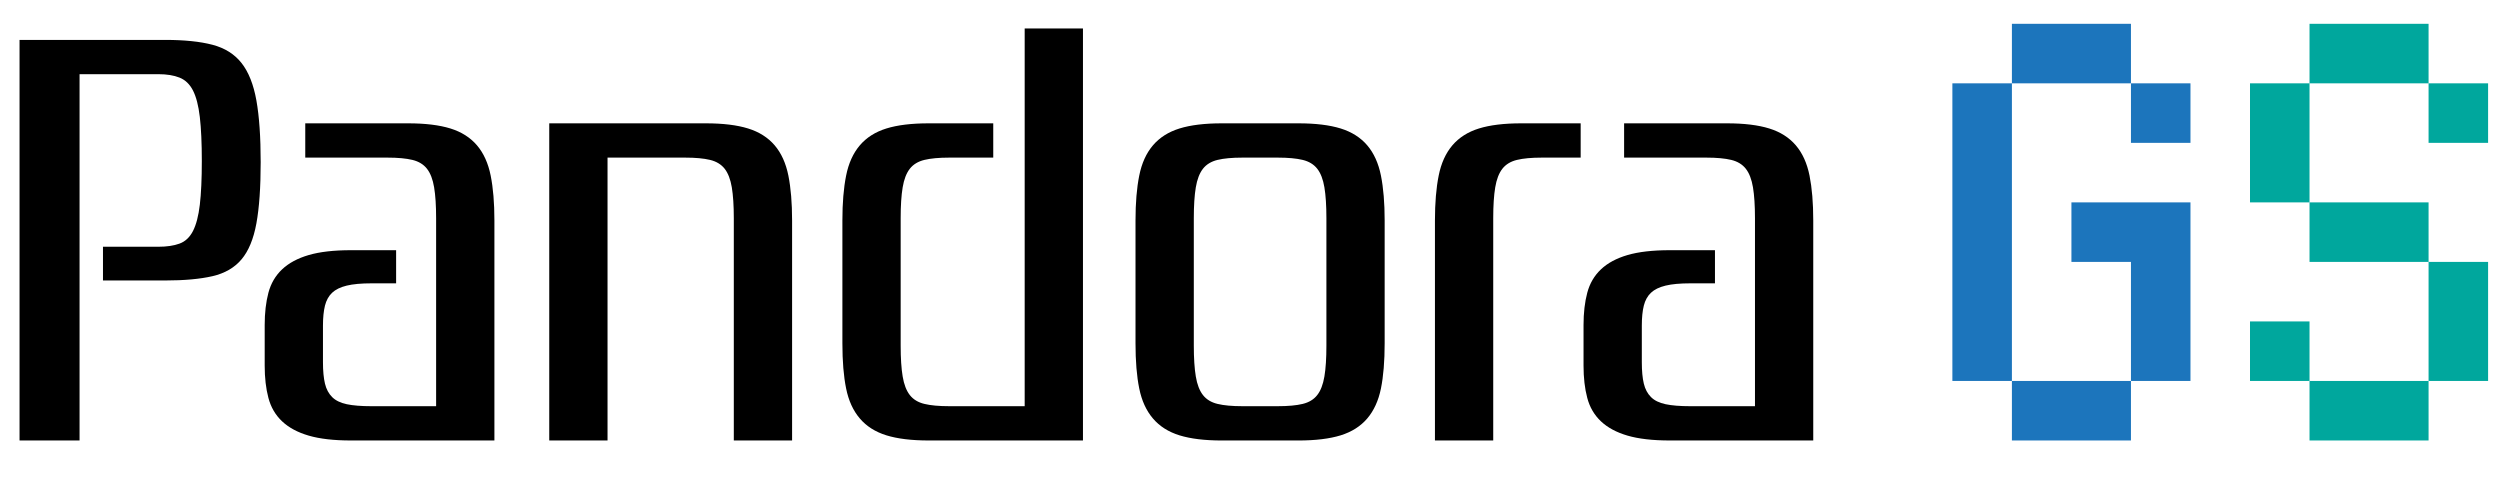
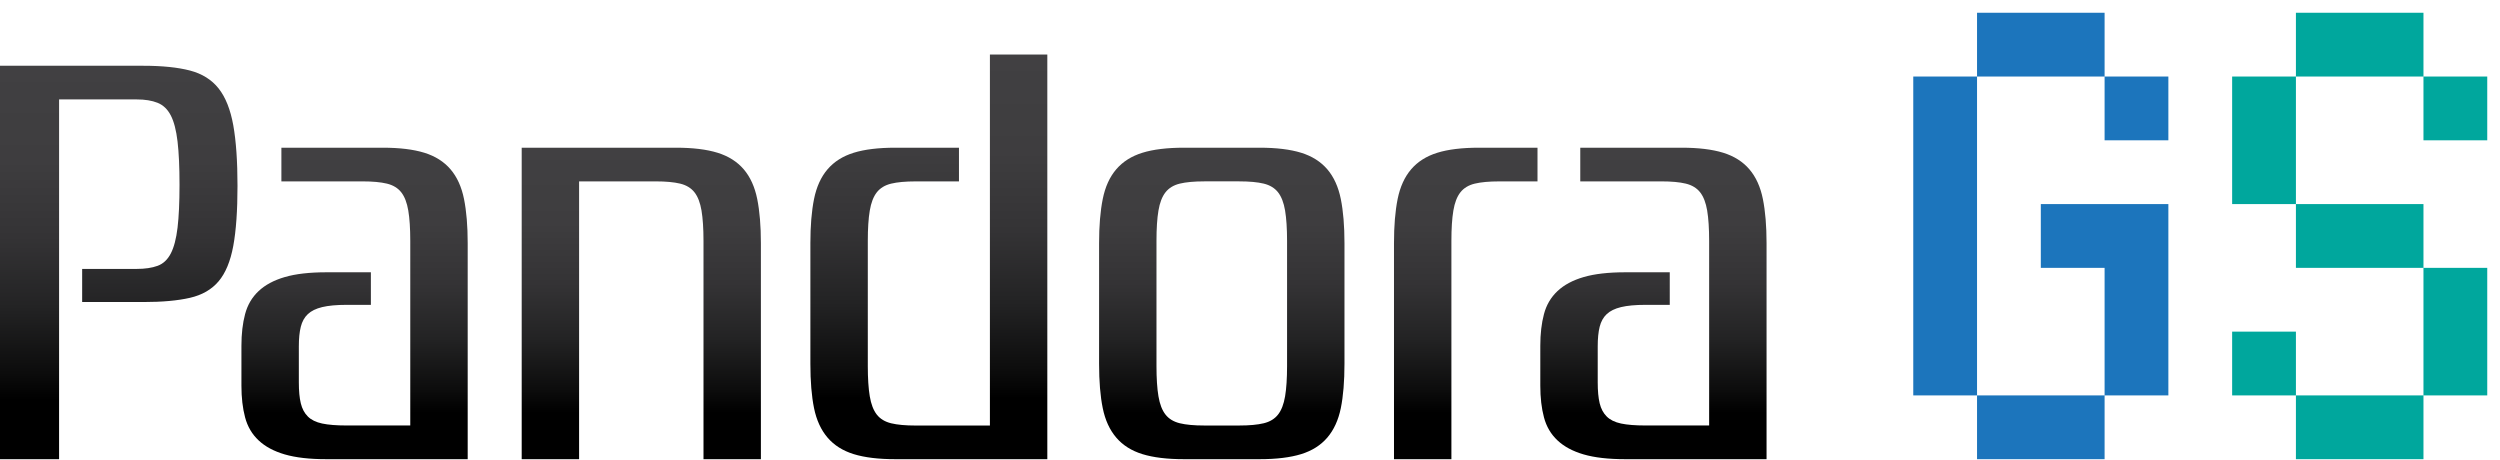
- <svg xmlns="http://www.w3.org/2000/svg" version="1.1" x="0px" y="0px" width="210px" height="40px" viewBox="0 0 210 40" enable-background="new 0 0 210 40" xml:space="preserve" role="img" aria-label="Pandora GS">
+ <svg xmlns="http://www.w3.org/2000/svg" version="1.1" x="0px" y="0px" width="196px" height="36px" viewBox="0 0 196 36" enable-background="new 0 0 196 36" xml:space="preserve" role="img" aria-label="Pandora GS">
  <g>
-     <path d="M21.897,13.624c0,2.112-0.119,3.824-0.359,5.136c-0.24,1.313-0.656,2.32-1.248,3.024s-1.408,1.176-2.447,1.416  c-1.041,0.239-2.361,0.36-3.961,0.36H8.65v-2.833h4.655c0.704,0,1.297-0.088,1.776-0.264c0.479-0.175,0.856-0.528,1.128-1.056  c0.271-0.528,0.464-1.264,0.576-2.208c0.111-0.944,0.168-2.167,0.168-3.672c0-1.503-0.057-2.736-0.168-3.696  c-0.112-0.96-0.305-1.704-0.576-2.232c-0.271-0.528-0.648-0.888-1.128-1.08s-1.072-0.288-1.776-0.288H6.683V37H1.642V3.352h12.24  c1.6,0,2.92,0.136,3.961,0.408c1.039,0.272,1.855,0.785,2.447,1.536c0.592,0.752,1.008,1.8,1.248,3.144  C21.778,9.784,21.897,11.512,21.897,13.624z" />
-     <path d="M33.274,21.016V23.8H31.21c-0.863,0-1.56,0.064-2.088,0.192c-0.527,0.128-0.936,0.328-1.224,0.6  c-0.288,0.272-0.488,0.633-0.601,1.08c-0.111,0.449-0.168,1.008-0.168,1.68v3.072c0,0.736,0.057,1.337,0.168,1.801  c0.112,0.464,0.313,0.84,0.601,1.127c0.288,0.289,0.696,0.488,1.224,0.601c0.528,0.112,1.225,0.168,2.088,0.168h5.424V18.328  c0-1.056-0.056-1.92-0.168-2.592c-0.111-0.672-0.312-1.191-0.6-1.56c-0.287-0.367-0.695-0.616-1.224-0.744  c-0.528-0.127-1.224-0.192-2.089-0.192h-6.911v-2.88h8.64c1.439,0,2.623,0.144,3.553,0.432c0.928,0.288,1.672,0.761,2.231,1.416  c0.56,0.656,0.943,1.504,1.151,2.544c0.209,1.041,0.313,2.296,0.313,3.768V37H29.482c-1.44,0-2.624-0.136-3.552-0.408  c-0.929-0.271-1.673-0.672-2.232-1.199c-0.561-0.529-0.944-1.184-1.152-1.969c-0.208-0.783-0.312-1.688-0.312-2.712v-3.407  c0-1.024,0.104-1.928,0.312-2.713c0.208-0.783,0.592-1.439,1.152-1.968c0.56-0.528,1.304-0.928,2.232-1.2  c0.928-0.271,2.111-0.408,3.552-0.408H33.274z" />
-     <path d="M51.033,13.24V37h-4.896V10.36h13.151c1.44,0,2.624,0.144,3.552,0.432s1.672,0.761,2.232,1.416  c0.56,0.656,0.943,1.504,1.152,2.544c0.207,1.041,0.312,2.296,0.312,3.768V37h-4.896V18.328c0-1.056-0.057-1.92-0.168-2.592  c-0.113-0.672-0.313-1.191-0.6-1.56c-0.289-0.367-0.697-0.616-1.225-0.744c-0.528-0.127-1.225-0.192-2.088-0.192H51.033z" />
-     <path d="M79.737,13.24c-0.864,0-1.561,0.064-2.088,0.192c-0.528,0.128-0.937,0.376-1.225,0.744c-0.287,0.369-0.488,0.888-0.6,1.56  c-0.113,0.672-0.168,1.536-0.168,2.592v10.704c0,1.056,0.055,1.92,0.168,2.592c0.111,0.672,0.313,1.192,0.6,1.56  c0.288,0.369,0.696,0.617,1.225,0.744c0.527,0.129,1.224,0.192,2.088,0.192h6.336V2.392h4.896V37H78.009  c-1.439,0-2.624-0.145-3.552-0.432c-0.929-0.289-1.673-0.76-2.231-1.416c-0.561-0.656-0.945-1.496-1.152-2.521  c-0.209-1.023-0.313-2.287-0.313-3.792V18.52c0-1.472,0.104-2.728,0.313-3.768c0.207-1.04,0.592-1.888,1.152-2.544  c0.559-0.655,1.303-1.128,2.231-1.416c0.928-0.288,2.112-0.432,3.552-0.432h5.424v2.88H79.737z" />
-     <path d="M109.063,10.36c1.441,0,2.624,0.144,3.553,0.432c0.928,0.288,1.672,0.761,2.232,1.416c0.559,0.656,0.943,1.504,1.151,2.544  c0.208,1.041,0.312,2.296,0.312,3.768v10.32c0,1.505-0.104,2.769-0.312,3.792c-0.208,1.024-0.593,1.864-1.151,2.521  c-0.561,0.656-1.305,1.127-2.232,1.416c-0.929,0.287-2.111,0.432-3.553,0.432h-6.432c-1.439,0-2.624-0.145-3.552-0.432  c-0.929-0.289-1.673-0.76-2.231-1.416c-0.561-0.656-0.945-1.496-1.152-2.521c-0.209-1.023-0.313-2.287-0.313-3.792V18.52  c0-1.472,0.104-2.728,0.313-3.768c0.207-1.04,0.592-1.888,1.152-2.544c0.559-0.655,1.303-1.128,2.231-1.416  c0.928-0.288,2.112-0.432,3.552-0.432H109.063z M100.28,29.032c0,1.056,0.055,1.92,0.168,2.592c0.111,0.672,0.313,1.192,0.6,1.56  c0.288,0.369,0.696,0.617,1.225,0.744c0.527,0.129,1.224,0.192,2.088,0.192h2.976c0.864,0,1.56-0.063,2.089-0.192  c0.527-0.127,0.936-0.375,1.223-0.744c0.289-0.367,0.488-0.888,0.601-1.56s0.168-1.536,0.168-2.592V18.328  c0-1.056-0.056-1.92-0.168-2.592c-0.112-0.672-0.312-1.191-0.601-1.56c-0.287-0.367-0.695-0.616-1.223-0.744  c-0.529-0.127-1.225-0.192-2.089-0.192h-2.976c-0.864,0-1.561,0.064-2.088,0.192c-0.528,0.128-0.937,0.376-1.225,0.744  c-0.287,0.369-0.488,0.888-0.6,1.56c-0.113,0.672-0.168,1.536-0.168,2.592V29.032z" />
-     <path d="M120.849,14.752c0.207-1.04,0.592-1.888,1.151-2.544c0.56-0.655,1.304-1.128,2.231-1.416s2.113-0.432,3.553-0.432h4.992  v2.88h-3.264c-0.865,0-1.561,0.064-2.088,0.192c-0.529,0.128-0.937,0.376-1.225,0.744c-0.288,0.369-0.488,0.888-0.6,1.56  c-0.113,0.672-0.168,1.536-0.168,2.592V37h-4.896V18.52C120.536,17.048,120.64,15.792,120.849,14.752z" />
-     <path d="M144.057,21.016V23.8h-2.063c-0.865,0-1.561,0.064-2.088,0.192c-0.529,0.128-0.937,0.328-1.225,0.6  c-0.288,0.272-0.488,0.633-0.6,1.08c-0.113,0.449-0.168,1.008-0.168,1.68v3.072c0,0.736,0.055,1.337,0.168,1.801  c0.111,0.464,0.312,0.84,0.6,1.127c0.288,0.289,0.695,0.488,1.225,0.601c0.527,0.112,1.223,0.168,2.088,0.168h5.424V18.328  c0-1.056-0.057-1.92-0.168-2.592c-0.113-0.672-0.313-1.191-0.601-1.56c-0.288-0.367-0.696-0.616-1.224-0.744  c-0.528-0.127-1.225-0.192-2.088-0.192h-6.912v-2.88h8.64c1.44,0,2.624,0.144,3.552,0.432s1.672,0.761,2.232,1.416  c0.56,0.656,0.943,1.504,1.152,2.544c0.207,1.041,0.312,2.296,0.312,3.768V37h-12.048c-1.439,0-2.625-0.136-3.553-0.408  c-0.928-0.271-1.672-0.672-2.231-1.199c-0.56-0.529-0.944-1.184-1.151-1.969c-0.209-0.783-0.313-1.688-0.313-2.712v-3.407  c0-1.024,0.104-1.928,0.313-2.713c0.207-0.783,0.592-1.439,1.151-1.968s1.304-0.928,2.231-1.2c0.928-0.271,2.113-0.408,3.553-0.408  H144.057z" />
-     <path fill="#1C75BC" d="M179,12V7h-10v25h10V22h-5v-5h10v15h-5v5h-10v-5h-5V7h5V2h10v5h5v5H179z" />
-     <path fill="#00A79D" d="M189,27h5v5h10V22h-10v-5h-5V7h5V2h10v5h5v5h-5V7h-10v10h10v5h5v10h-5v5h-10v-5h-5V27z" />
+     <linearGradient id="SVGID_1_" gradientUnits="userSpaceOnUse" x1="9.31" y1="36" x2="9.31" y2="5.157">
+       <stop offset="0.15" style="stop-color:#000000" />
+       <stop offset="0.22" style="stop-color:#0C0C0C" />
+       <stop offset="0.387" style="stop-color:#232324" />
+       <stop offset="0.564" style="stop-color:#343335" />
+       <stop offset="0.758" style="stop-color:#3E3D3F" />
+       <stop offset="1" style="stop-color:#414042" />
+     </linearGradient>
+     <path fill="url(#SVGID_1_)" d="M18.62,14.572c0,1.936-0.11,3.506-0.331,4.707c-0.222,1.203-0.604,2.128-1.148,2.772 c-0.544,0.646-1.294,1.078-2.25,1.298c-0.956,0.221-2.17,0.33-3.64,0.33h-4.81v-2.596h4.28c0.647,0,1.191-0.08,1.633-0.242 c0.44-0.16,0.785-0.484,1.036-0.968c0.25-0.483,0.427-1.159,0.53-2.024c0.103-0.864,0.154-1.986,0.154-3.365 s-0.051-2.508-0.154-3.389c-0.103-0.88-0.28-1.562-0.53-2.046c-0.251-0.483-0.596-0.813-1.036-0.989 c-0.442-0.177-0.986-0.265-1.633-0.265H4.632V36H0V5.156h11.251c1.47,0,2.684,0.125,3.64,0.373c0.956,0.25,1.706,0.72,2.25,1.408 c0.544,0.689,0.926,1.65,1.148,2.883C18.509,11.052,18.62,12.637,18.62,14.572z" />
+     <linearGradient id="SVGID_2_" gradientUnits="userSpaceOnUse" x1="27.797" y1="36" x2="27.797" y2="11.581">
+       <stop offset="0.15" style="stop-color:#000000" />
+       <stop offset="0.22" style="stop-color:#0C0C0C" />
+       <stop offset="0.387" style="stop-color:#232324" />
+       <stop offset="0.564" style="stop-color:#343335" />
+       <stop offset="0.758" style="stop-color:#3E3D3F" />
+       <stop offset="1" style="stop-color:#414042" />
+     </linearGradient>
+     <path fill="url(#SVGID_2_)" d="M29.077,21.348V23.9h-1.898c-0.793,0-1.434,0.059-1.919,0.176c-0.485,0.117-0.86,0.301-1.124,0.55 c-0.266,0.249-0.45,0.579-0.553,0.99c-0.104,0.411-0.154,0.924-0.154,1.54v2.816c0,0.674,0.051,1.225,0.154,1.649 c0.103,0.425,0.287,0.771,0.553,1.034c0.264,0.264,0.639,0.447,1.124,0.55c0.486,0.103,1.126,0.153,1.919,0.153h4.986V18.884 c0-0.968-0.052-1.76-0.155-2.376c-0.104-0.615-0.287-1.092-0.551-1.43c-0.265-0.337-0.64-0.564-1.125-0.682 c-0.486-0.117-1.125-0.176-1.919-0.176h-6.354V11.58h7.942c1.324,0,2.411,0.132,3.265,0.396c0.853,0.264,1.538,0.697,2.052,1.297 c0.514,0.602,0.868,1.38,1.059,2.332c0.192,0.954,0.288,2.105,0.288,3.455V36H25.59c-1.324,0-2.412-0.125-3.265-0.374 c-0.854-0.249-1.537-0.616-2.051-1.101c-0.515-0.483-0.869-1.084-1.059-1.803c-0.192-0.719-0.287-1.547-0.287-2.486v-3.125 c0-0.938,0.095-1.766,0.287-2.485c0.19-0.718,0.543-1.319,1.059-1.804c0.514-0.484,1.198-0.851,2.051-1.1 c0.853-0.25,1.941-0.375,3.265-0.375H29.077z" />
+     <linearGradient id="SVGID_3_" gradientUnits="userSpaceOnUse" x1="50.276" y1="36" x2="50.276" y2="11.581">
+       <stop offset="0.15" style="stop-color:#000000" />
+       <stop offset="0.22" style="stop-color:#0C0C0C" />
+       <stop offset="0.387" style="stop-color:#232324" />
+       <stop offset="0.564" style="stop-color:#343335" />
+       <stop offset="0.758" style="stop-color:#3E3D3F" />
+       <stop offset="1" style="stop-color:#414042" />
+     </linearGradient>
+     <path fill="url(#SVGID_3_)" d="M45.401,14.221V36h-4.5V11.58h12.09c1.324,0,2.411,0.132,3.265,0.396 c0.852,0.264,1.537,0.697,2.052,1.297c0.514,0.602,0.867,1.38,1.059,2.332c0.191,0.954,0.287,2.105,0.287,3.455V36h-4.5V18.884 c0-0.968-0.053-1.76-0.155-2.376c-0.104-0.615-0.287-1.092-0.552-1.43c-0.264-0.337-0.639-0.564-1.124-0.682 c-0.486-0.117-1.126-0.176-1.919-0.176H45.401z" />
+     <linearGradient id="SVGID_4_" gradientUnits="userSpaceOnUse" x1="72.823" y1="36" x2="72.823" y2="4.276">
+       <stop offset="0.15" style="stop-color:#000000" />
+       <stop offset="0.22" style="stop-color:#0C0C0C" />
+       <stop offset="0.387" style="stop-color:#232324" />
+       <stop offset="0.564" style="stop-color:#343335" />
+       <stop offset="0.758" style="stop-color:#3E3D3F" />
+       <stop offset="1" style="stop-color:#414042" />
+     </linearGradient>
+     <path fill="url(#SVGID_4_)" d="M71.786,14.221c-0.795,0-1.435,0.059-1.919,0.176c-0.485,0.117-0.86,0.345-1.126,0.682 c-0.264,0.338-0.448,0.814-0.55,1.43c-0.104,0.616-0.155,1.408-0.155,2.376v9.812c0,0.969,0.051,1.761,0.155,2.377 c0.102,0.615,0.286,1.093,0.55,1.43c0.266,0.338,0.641,0.564,1.126,0.682c0.485,0.118,1.125,0.176,1.919,0.176h5.823V4.275h4.501 V36H70.198c-1.324,0-2.413-0.132-3.266-0.396c-0.853-0.264-1.538-0.695-2.052-1.297c-0.515-0.602-0.868-1.371-1.06-2.311 c-0.191-0.938-0.286-2.098-0.286-3.477v-9.459c0-1.35,0.095-2.501,0.286-3.455c0.192-0.952,0.544-1.73,1.06-2.332 c0.514-0.6,1.199-1.033,2.052-1.297c0.853-0.265,1.942-0.396,3.266-0.396h4.985v2.641H71.786z" />
+     <linearGradient id="SVGID_5_" gradientUnits="userSpaceOnUse" x1="95.788" y1="36" x2="95.788" y2="11.581">
+       <stop offset="0.15" style="stop-color:#000000" />
+       <stop offset="0.22" style="stop-color:#0C0C0C" />
+       <stop offset="0.387" style="stop-color:#232324" />
+       <stop offset="0.564" style="stop-color:#343335" />
+       <stop offset="0.758" style="stop-color:#3E3D3F" />
+       <stop offset="1" style="stop-color:#414042" />
+     </linearGradient>
+     <path fill="url(#SVGID_5_)" d="M98.744,11.58c1.324,0,2.411,0.132,3.265,0.396c0.853,0.264,1.536,0.697,2.052,1.297 c0.514,0.602,0.866,1.38,1.059,2.332c0.191,0.954,0.287,2.105,0.287,3.455v9.459c0,1.379-0.096,2.538-0.287,3.477 c-0.192,0.939-0.545,1.709-1.059,2.311c-0.516,0.602-1.199,1.033-2.052,1.297C101.154,35.868,100.067,36,98.744,36h-5.913 c-1.324,0-2.412-0.132-3.265-0.396c-0.854-0.264-1.538-0.695-2.052-1.297c-0.515-0.602-0.869-1.371-1.059-2.311 c-0.192-0.938-0.287-2.098-0.287-3.477v-9.459c0-1.35,0.095-2.501,0.287-3.455c0.19-0.952,0.543-1.73,1.059-2.332 c0.514-0.6,1.198-1.033,2.052-1.297c0.853-0.265,1.941-0.396,3.265-0.396H98.744z M90.668,28.695c0,0.969,0.051,1.761,0.155,2.377 c0.103,0.615,0.287,1.093,0.552,1.43c0.265,0.338,0.64,0.564,1.125,0.682c0.485,0.118,1.126,0.176,1.919,0.176h2.736 c0.794,0,1.434-0.058,1.919-0.176c0.486-0.117,0.86-0.344,1.125-0.682c0.265-0.337,0.448-0.814,0.552-1.43 c0.103-0.616,0.155-1.408,0.155-2.377v-9.812c0-0.968-0.053-1.76-0.155-2.376c-0.104-0.615-0.287-1.092-0.552-1.43 c-0.265-0.337-0.639-0.564-1.125-0.682c-0.485-0.117-1.125-0.176-1.919-0.176h-2.736c-0.793,0-1.434,0.059-1.919,0.176 c-0.485,0.117-0.86,0.345-1.125,0.682c-0.265,0.338-0.449,0.814-0.552,1.43c-0.104,0.616-0.155,1.408-0.155,2.376V28.695z" />
+     <linearGradient id="SVGID_6_" gradientUnits="userSpaceOnUse" x1="114.914" y1="36" x2="114.914" y2="11.581">
+       <stop offset="0.15" style="stop-color:#000000" />
+       <stop offset="0.22" style="stop-color:#0C0C0C" />
+       <stop offset="0.387" style="stop-color:#232324" />
+       <stop offset="0.564" style="stop-color:#343335" />
+       <stop offset="0.758" style="stop-color:#3E3D3F" />
+       <stop offset="1" style="stop-color:#414042" />
+     </linearGradient>
+     <path fill="url(#SVGID_6_)" d="M109.574,15.605c0.192-0.952,0.545-1.73,1.06-2.332c0.515-0.6,1.199-1.033,2.052-1.297 c0.853-0.265,1.941-0.396,3.265-0.396h4.589v2.641h-3c-0.795,0-1.435,0.059-1.92,0.176c-0.484,0.117-0.86,0.345-1.125,0.682 c-0.265,0.338-0.448,0.814-0.551,1.43c-0.104,0.616-0.154,1.408-0.154,2.376V36h-4.501V19.061 C109.288,17.711,109.383,16.56,109.574,15.605z" />
+     <linearGradient id="SVGID_7_" gradientUnits="userSpaceOnUse" x1="129.629" y1="36" x2="129.629" y2="11.581">
+       <stop offset="0.15" style="stop-color:#000000" />
+       <stop offset="0.22" style="stop-color:#0C0C0C" />
+       <stop offset="0.387" style="stop-color:#232324" />
+       <stop offset="0.564" style="stop-color:#343335" />
+       <stop offset="0.758" style="stop-color:#3E3D3F" />
+       <stop offset="1" style="stop-color:#414042" />
+     </linearGradient>
+     <path fill="url(#SVGID_7_)" d="M130.909,21.348V23.9h-1.898c-0.793,0-1.434,0.059-1.919,0.176s-0.86,0.301-1.124,0.55 c-0.266,0.249-0.45,0.579-0.553,0.99c-0.104,0.411-0.154,0.924-0.154,1.54v2.816c0,0.674,0.051,1.225,0.154,1.649 c0.103,0.425,0.287,0.771,0.553,1.034c0.264,0.264,0.639,0.447,1.124,0.55s1.126,0.153,1.919,0.153h4.986V18.884 c0-0.968-0.052-1.76-0.154-2.376c-0.104-0.615-0.287-1.092-0.552-1.43c-0.265-0.337-0.64-0.564-1.125-0.682 s-1.125-0.176-1.919-0.176h-6.354V11.58h7.941c1.324,0,2.411,0.132,3.265,0.396c0.854,0.264,1.538,0.697,2.052,1.297 c0.515,0.602,0.868,1.38,1.059,2.332c0.192,0.954,0.288,2.105,0.288,3.455V36h-11.075c-1.324,0-2.412-0.125-3.266-0.374 s-1.537-0.616-2.051-1.101c-0.516-0.483-0.869-1.084-1.059-1.803c-0.192-0.719-0.287-1.547-0.287-2.486v-3.125 c0-0.938,0.095-1.766,0.287-2.485c0.189-0.718,0.543-1.319,1.059-1.804c0.514-0.484,1.197-0.851,2.051-1.1 c0.854-0.25,1.941-0.375,3.266-0.375H130.909z" />
+     <path fill="#1C75BC" d="M165,11V6h-10v25h10V21h-5v-5h10v15h-5v5h-10v-5h-5V6h5V1h10v5h5v5H165z" />
+     <path fill="#00A79D" d="M175,26h5v5h10V21h-10v-5h-5V6h5V1h10v5h5v5h-5V6h-10v10h10v5h5v10h-5v5h-10v-5h-5V26z" />
  </g>
</svg>
